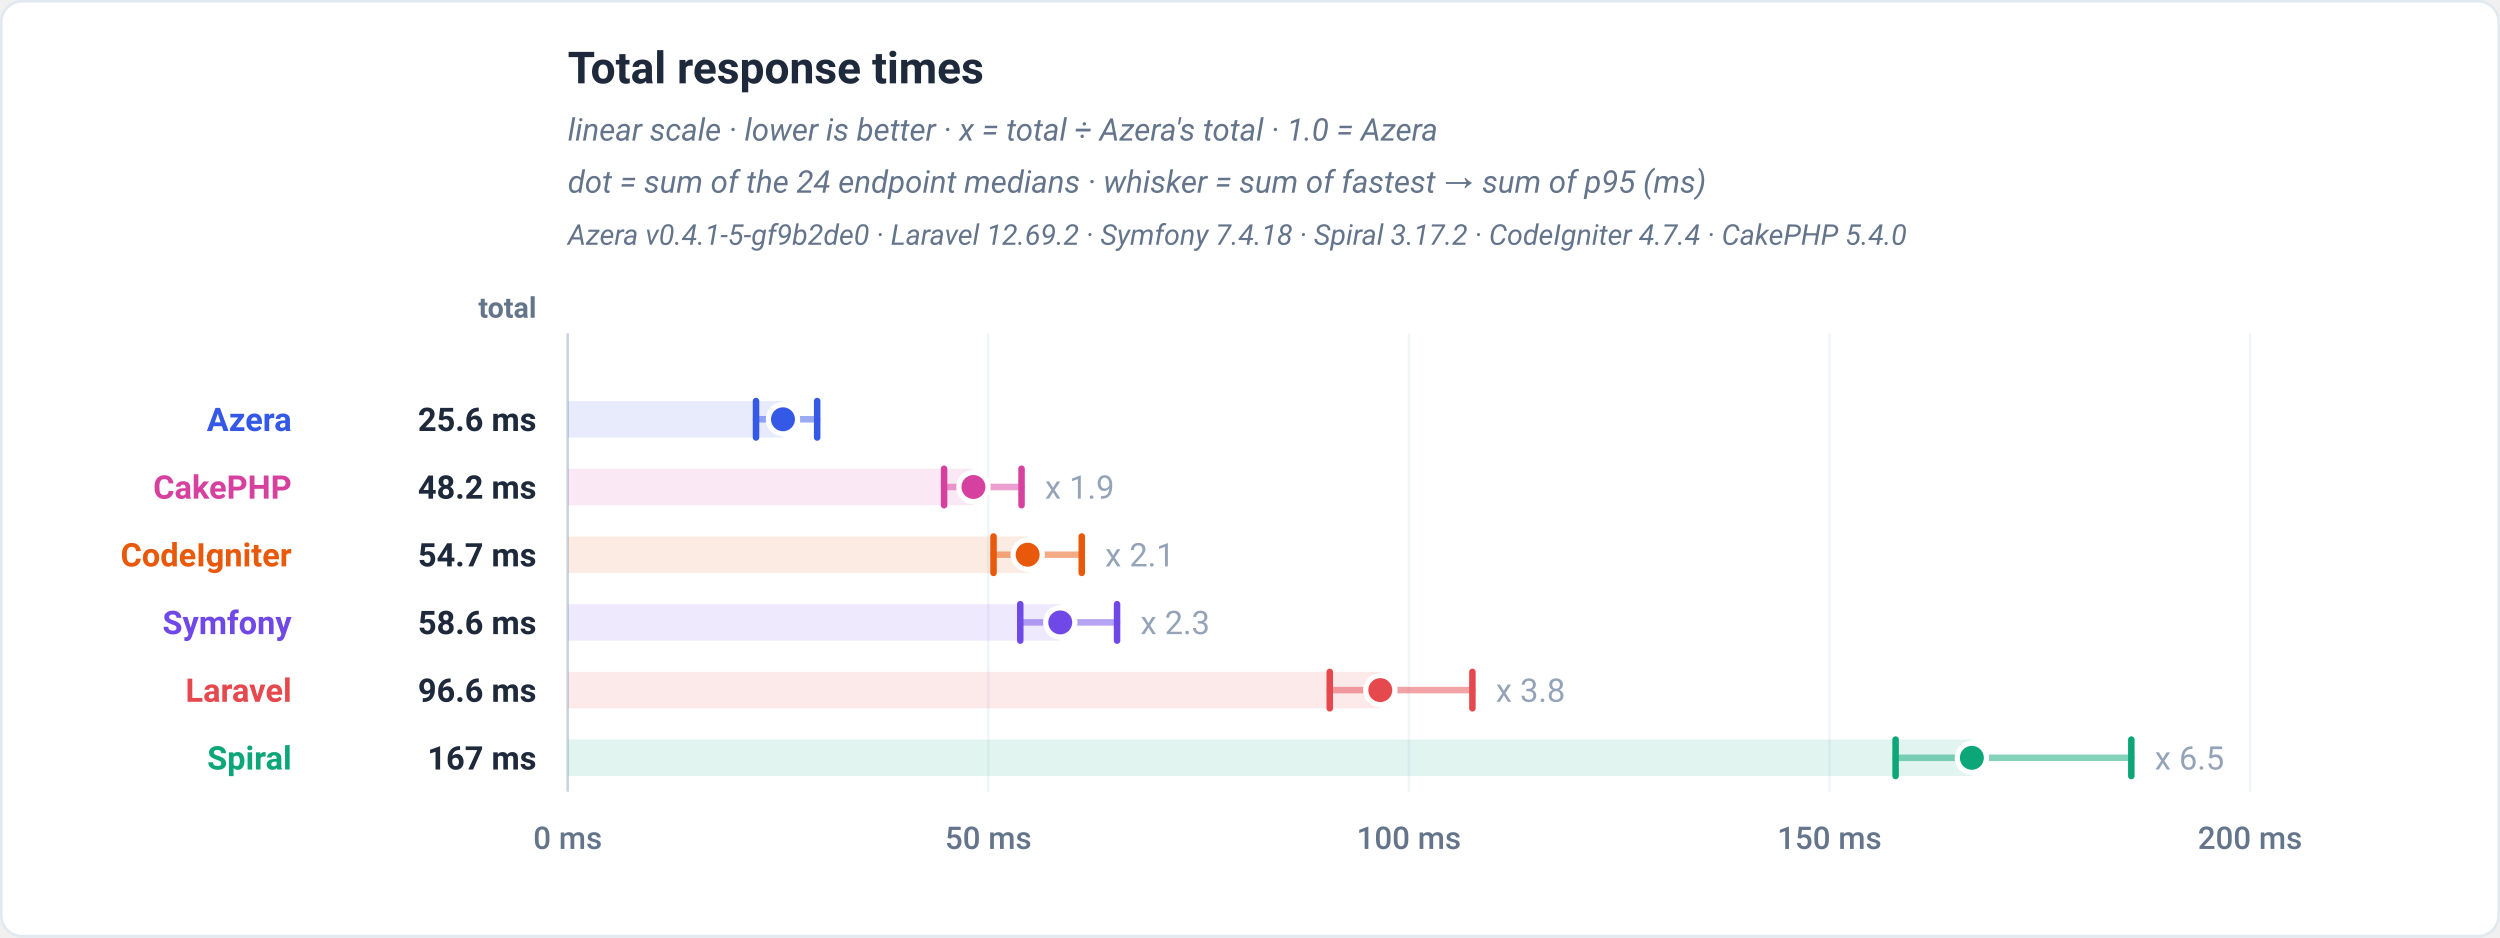
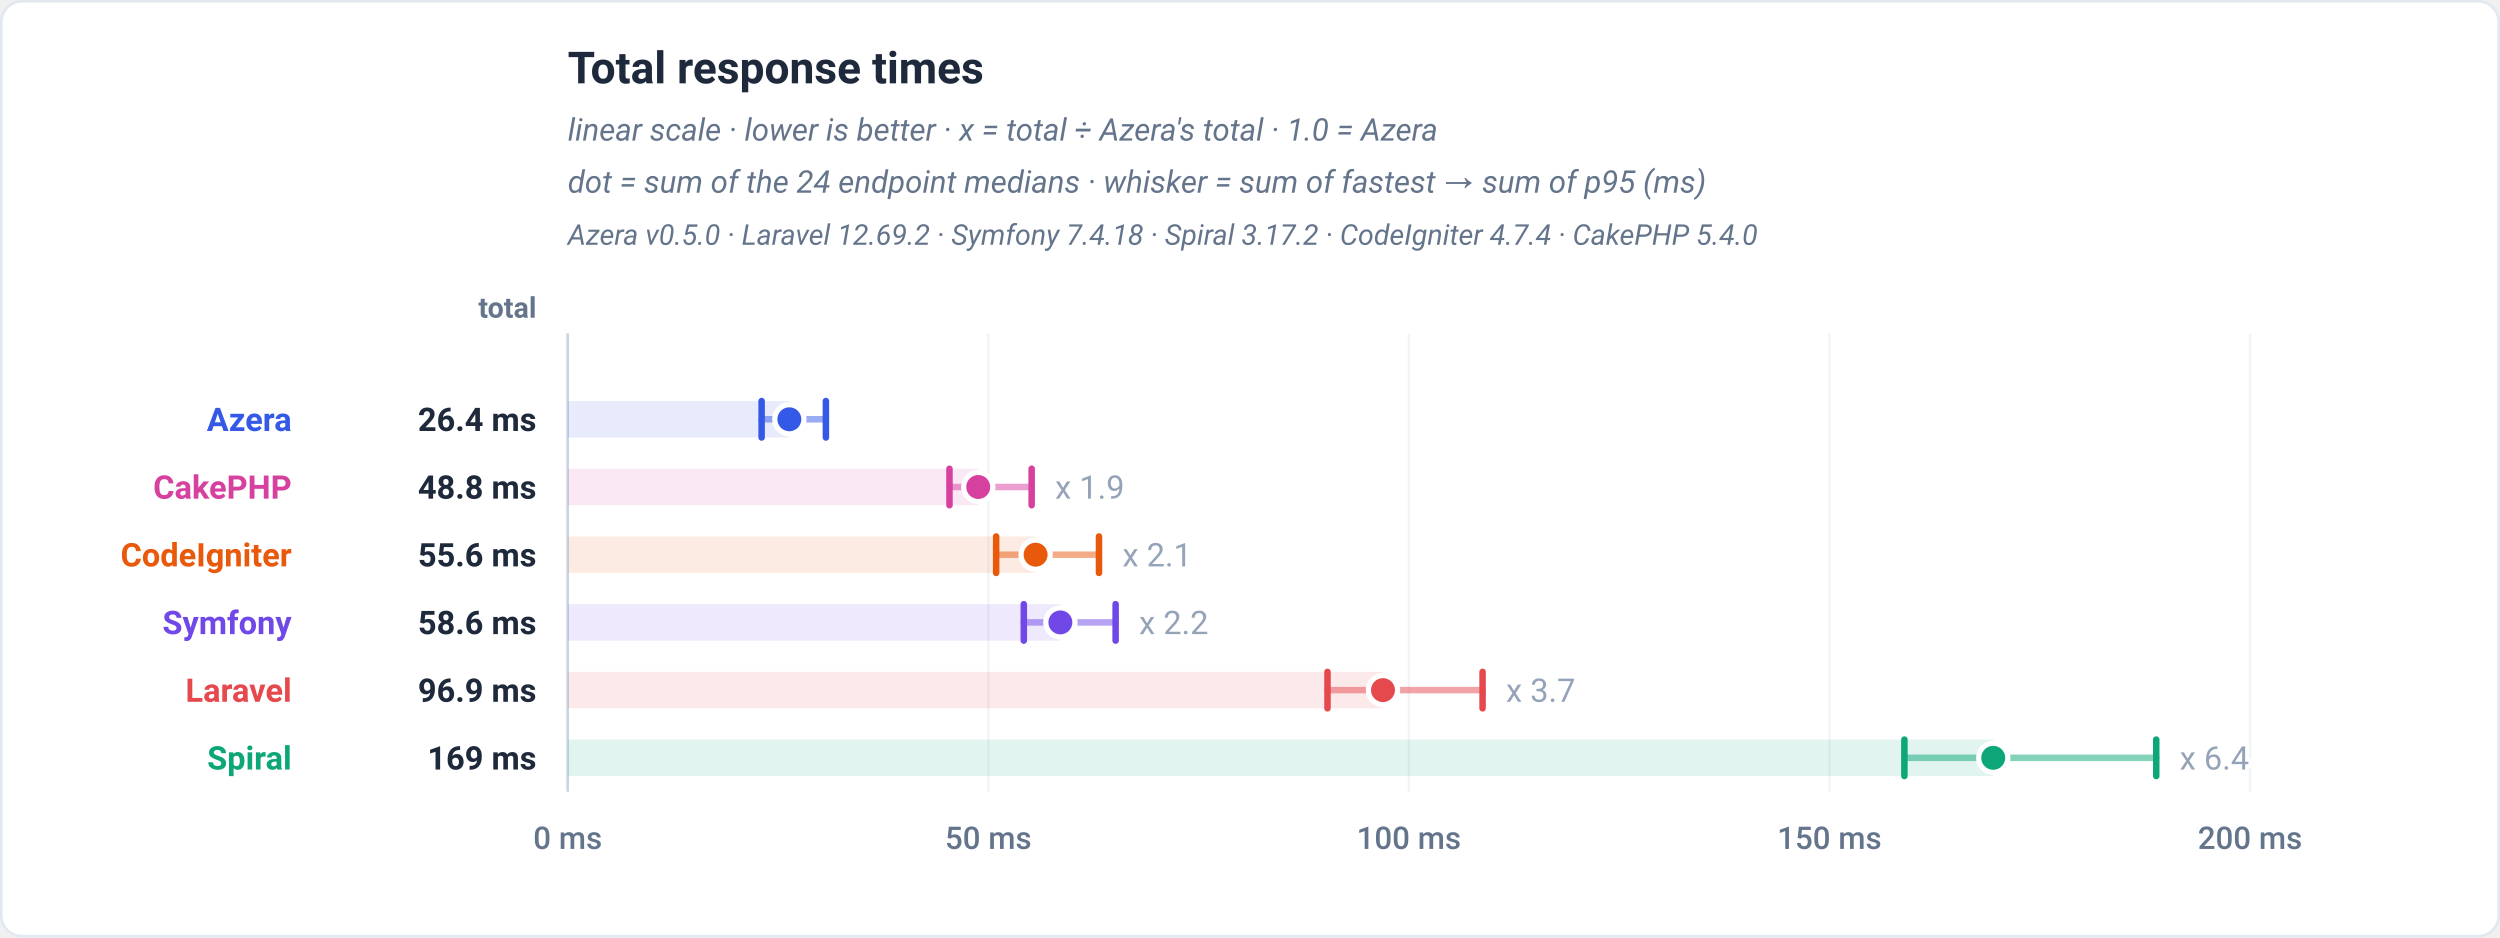
<svg xmlns="http://www.w3.org/2000/svg" viewBox="0 0 960 360" width="960" height="360" role="img" font-family="-apple-system,BlinkMacSystemFont,'Segoe UI',Roboto,Helvetica,Arial,sans-serif">
  <rect x="0.5" y="0.5" width="959" height="359" rx="8" fill="#ffffff" stroke="#e2e8f0" />
  <text x="218" y="32" font-family="-apple-system,BlinkMacSystemFont,'Segoe UI',Roboto,Helvetica,Arial,sans-serif" font-size="17" font-weight="700" fill="#1e293b" text-anchor="start">Total response times</text>
  <text x="218" y="54" font-family="-apple-system,BlinkMacSystemFont,'Segoe UI',Roboto,Helvetica,Arial,sans-serif" font-size="12" font-weight="400" fill="#64748b" text-anchor="start" font-style="italic">linear scale · lower is better · x = total ÷ Azera's total · 1.0 = Azera</text>
  <text x="218" y="74" font-family="-apple-system,BlinkMacSystemFont,'Segoe UI',Roboto,Helvetica,Arial,sans-serif" font-size="12" font-weight="400" fill="#64748b" text-anchor="start" font-style="italic">dot = sum of the 24 endpoint medians · whisker = sum of fastest → sum of p95 (ms)</text>
-   <text x="218" y="94" font-family="-apple-system,BlinkMacSystemFont,'Segoe UI',Roboto,Helvetica,Arial,sans-serif" font-size="11" font-weight="400" fill="#64748b" text-anchor="start" font-style="italic">Azera v0.4.1-5-gf9b2de0 · Laravel 12.69.2 · Symfony 7.4.18 · Spiral 3.17.2 · CodeIgniter 4.7.4 · CakePHP 5.4.0</text>
+   <text x="218" y="94" font-family="-apple-system,BlinkMacSystemFont,'Segoe UI',Roboto,Helvetica,Arial,sans-serif" font-size="11" font-weight="400" fill="#64748b" text-anchor="start" font-style="italic">Azera v0.5.0 · Laravel 12.69.2 · Symfony 7.4.18 · Spiral 3.17.2 · CodeIgniter 4.7.4 · CakePHP 5.4.0</text>
  <text x="206" y="122" font-family="-apple-system,BlinkMacSystemFont,'Segoe UI',Roboto,Helvetica,Arial,sans-serif" font-size="11" font-weight="600" fill="#64748b" text-anchor="end">total</text>
  <line x1="218" y1="128" x2="218" y2="304" stroke="#f1f5f9" stroke-width="1" />
  <text x="218" y="326" font-family="-apple-system,BlinkMacSystemFont,'Segoe UI',Roboto,Helvetica,Arial,sans-serif" font-size="12" font-weight="500" fill="#64748b" text-anchor="middle">0 ms</text>
  <line x1="379.5" y1="128" x2="379.5" y2="304" stroke="#f1f5f9" stroke-width="1" />
  <text x="379.5" y="326" font-family="-apple-system,BlinkMacSystemFont,'Segoe UI',Roboto,Helvetica,Arial,sans-serif" font-size="12" font-weight="500" fill="#64748b" text-anchor="middle">50 ms</text>
  <line x1="541" y1="128" x2="541" y2="304" stroke="#f1f5f9" stroke-width="1" />
  <text x="541" y="326" font-family="-apple-system,BlinkMacSystemFont,'Segoe UI',Roboto,Helvetica,Arial,sans-serif" font-size="12" font-weight="500" fill="#64748b" text-anchor="middle">100 ms</text>
  <line x1="702.5" y1="128" x2="702.5" y2="304" stroke="#f1f5f9" stroke-width="1" />
  <text x="702.5" y="326" font-family="-apple-system,BlinkMacSystemFont,'Segoe UI',Roboto,Helvetica,Arial,sans-serif" font-size="12" font-weight="500" fill="#64748b" text-anchor="middle">150 ms</text>
  <line x1="864" y1="128" x2="864" y2="304" stroke="#f1f5f9" stroke-width="1" />
  <text x="864" y="326" font-family="-apple-system,BlinkMacSystemFont,'Segoe UI',Roboto,Helvetica,Arial,sans-serif" font-size="12" font-weight="500" fill="#64748b" text-anchor="middle">200 ms</text>
  <line x1="218" y1="128" x2="218" y2="304" stroke="#cbd5e1" stroke-width="1" />
-   <rect x="218" y="154" width="82.66" height="14" fill="#3459e6" fill-opacity="0.12" />
-   <line x1="290.31" y1="161" x2="313.79" y2="161" stroke="#3459e6" stroke-width="2.5" stroke-linecap="round" opacity="0.5" />
-   <line x1="290.31" y1="154" x2="290.31" y2="168" stroke="#3459e6" stroke-width="2.5" stroke-linecap="round" />
-   <line x1="313.79" y1="154" x2="313.79" y2="168" stroke="#3459e6" stroke-width="2.5" stroke-linecap="round" />
-   <circle cx="300.66" cy="161" r="5.6" fill="#3459e6" stroke="#ffffff" stroke-width="2" />
+   <rect x="218" y="154" width="85.11" height="14" fill="#3459e6" fill-opacity="0.12" />
+   <line x1="292.46" y1="161" x2="317.14" y2="161" stroke="#3459e6" stroke-width="2.5" stroke-linecap="round" opacity="0.5" />
+   <line x1="292.46" y1="154" x2="292.46" y2="168" stroke="#3459e6" stroke-width="2.5" stroke-linecap="round" />
+   <line x1="317.14" y1="154" x2="317.14" y2="168" stroke="#3459e6" stroke-width="2.5" stroke-linecap="round" />
+   <circle cx="303.11" cy="161" r="5.6" fill="#3459e6" stroke="#ffffff" stroke-width="2" />
  <text x="112" y="165.5" font-family="-apple-system,BlinkMacSystemFont,'Segoe UI',Roboto,Helvetica,Arial,sans-serif" font-size="12.5" font-weight="700" fill="#3459e6" text-anchor="end">Azera</text>
-   <text x="206" y="165.5" font-family="-apple-system,BlinkMacSystemFont,'Segoe UI',Roboto,Helvetica,Arial,sans-serif" font-size="12.5" font-weight="700" fill="#1e293b" text-anchor="end">25.6 ms</text>
-   <rect x="218" y="180" width="155.8" height="14" fill="#d6409f" fill-opacity="0.12" />
-   <line x1="362.53" y1="187" x2="392.27" y2="187" stroke="#d6409f" stroke-width="2.5" stroke-linecap="round" opacity="0.5" />
-   <line x1="362.53" y1="180" x2="362.53" y2="194" stroke="#d6409f" stroke-width="2.5" stroke-linecap="round" />
-   <line x1="392.27" y1="180" x2="392.27" y2="194" stroke="#d6409f" stroke-width="2.5" stroke-linecap="round" />
-   <circle cx="373.8" cy="187" r="5.6" fill="#d6409f" stroke="#ffffff" stroke-width="2" />
-   <text x="401.27" y="191.5" font-family="-apple-system,BlinkMacSystemFont,'Segoe UI',Roboto,Helvetica,Arial,sans-serif" font-size="12.5" font-weight="400" fill="#94a3b8" text-anchor="start" stroke="#ffffff" stroke-width="3" paint-order="stroke" stroke-linejoin="round">x 1.9</text>
+   <text x="206" y="165.5" font-family="-apple-system,BlinkMacSystemFont,'Segoe UI',Roboto,Helvetica,Arial,sans-serif" font-size="12.5" font-weight="700" fill="#1e293b" text-anchor="end">26.4 ms</text>
+   <rect x="218" y="180" width="157.64" height="14" fill="#d6409f" fill-opacity="0.12" />
+   <line x1="364.6" y1="187" x2="396.16" y2="187" stroke="#d6409f" stroke-width="2.5" stroke-linecap="round" opacity="0.5" />
+   <line x1="364.6" y1="180" x2="364.6" y2="194" stroke="#d6409f" stroke-width="2.5" stroke-linecap="round" />
+   <line x1="396.16" y1="180" x2="396.16" y2="194" stroke="#d6409f" stroke-width="2.5" stroke-linecap="round" />
+   <circle cx="375.64" cy="187" r="5.6" fill="#d6409f" stroke="#ffffff" stroke-width="2" />
+   <text x="405.16" y="191.5" font-family="-apple-system,BlinkMacSystemFont,'Segoe UI',Roboto,Helvetica,Arial,sans-serif" font-size="12.5" font-weight="400" fill="#94a3b8" text-anchor="start" stroke="#ffffff" stroke-width="3" paint-order="stroke" stroke-linejoin="round">x 1.9</text>
  <text x="112" y="191.5" font-family="-apple-system,BlinkMacSystemFont,'Segoe UI',Roboto,Helvetica,Arial,sans-serif" font-size="12.5" font-weight="700" fill="#d6409f" text-anchor="end">CakePHP</text>
-   <text x="206" y="191.5" font-family="-apple-system,BlinkMacSystemFont,'Segoe UI',Roboto,Helvetica,Arial,sans-serif" font-size="12.5" font-weight="700" fill="#1e293b" text-anchor="end">48.2 ms</text>
-   <rect x="218" y="206" width="176.62" height="14" fill="#e8590c" fill-opacity="0.12" />
-   <line x1="381.51" y1="213" x2="415.39" y2="213" stroke="#e8590c" stroke-width="2.5" stroke-linecap="round" opacity="0.5" />
-   <line x1="381.51" y1="206" x2="381.51" y2="220" stroke="#e8590c" stroke-width="2.5" stroke-linecap="round" />
-   <line x1="415.39" y1="206" x2="415.39" y2="220" stroke="#e8590c" stroke-width="2.5" stroke-linecap="round" />
-   <circle cx="394.62" cy="213" r="5.6" fill="#e8590c" stroke="#ffffff" stroke-width="2" />
-   <text x="424.39" y="217.5" font-family="-apple-system,BlinkMacSystemFont,'Segoe UI',Roboto,Helvetica,Arial,sans-serif" font-size="12.5" font-weight="400" fill="#94a3b8" text-anchor="start" stroke="#ffffff" stroke-width="3" paint-order="stroke" stroke-linejoin="round">x 2.1</text>
+   <text x="206" y="191.5" font-family="-apple-system,BlinkMacSystemFont,'Segoe UI',Roboto,Helvetica,Arial,sans-serif" font-size="12.5" font-weight="700" fill="#1e293b" text-anchor="end">48.8 ms</text>
+   <rect x="218" y="206" width="179.67" height="14" fill="#e8590c" fill-opacity="0.12" />
+   <line x1="382.52" y1="213" x2="422.01" y2="213" stroke="#e8590c" stroke-width="2.5" stroke-linecap="round" opacity="0.5" />
+   <line x1="382.52" y1="206" x2="382.52" y2="220" stroke="#e8590c" stroke-width="2.5" stroke-linecap="round" />
+   <line x1="422.01" y1="206" x2="422.01" y2="220" stroke="#e8590c" stroke-width="2.5" stroke-linecap="round" />
+   <circle cx="397.67" cy="213" r="5.6" fill="#e8590c" stroke="#ffffff" stroke-width="2" />
+   <text x="431.01" y="217.5" font-family="-apple-system,BlinkMacSystemFont,'Segoe UI',Roboto,Helvetica,Arial,sans-serif" font-size="12.5" font-weight="400" fill="#94a3b8" text-anchor="start" stroke="#ffffff" stroke-width="3" paint-order="stroke" stroke-linejoin="round">x 2.1</text>
  <text x="112" y="217.5" font-family="-apple-system,BlinkMacSystemFont,'Segoe UI',Roboto,Helvetica,Arial,sans-serif" font-size="12.5" font-weight="700" fill="#e8590c" text-anchor="end">CodeIgniter</text>
-   <text x="206" y="217.5" font-family="-apple-system,BlinkMacSystemFont,'Segoe UI',Roboto,Helvetica,Arial,sans-serif" font-size="12.5" font-weight="700" fill="#1e293b" text-anchor="end">54.7 ms</text>
-   <rect x="218" y="232" width="189.13" height="14" fill="#7048e8" fill-opacity="0.12" />
-   <line x1="391.78" y1="239" x2="428.95" y2="239" stroke="#7048e8" stroke-width="2.5" stroke-linecap="round" opacity="0.5" />
-   <line x1="391.78" y1="232" x2="391.78" y2="246" stroke="#7048e8" stroke-width="2.5" stroke-linecap="round" />
-   <line x1="428.95" y1="232" x2="428.95" y2="246" stroke="#7048e8" stroke-width="2.5" stroke-linecap="round" />
-   <circle cx="407.13" cy="239" r="5.6" fill="#7048e8" stroke="#ffffff" stroke-width="2" />
-   <text x="437.95" y="243.5" font-family="-apple-system,BlinkMacSystemFont,'Segoe UI',Roboto,Helvetica,Arial,sans-serif" font-size="12.5" font-weight="400" fill="#94a3b8" text-anchor="start" stroke="#ffffff" stroke-width="3" paint-order="stroke" stroke-linejoin="round">x 2.3</text>
+   <text x="206" y="217.5" font-family="-apple-system,BlinkMacSystemFont,'Segoe UI',Roboto,Helvetica,Arial,sans-serif" font-size="12.5" font-weight="700" fill="#1e293b" text-anchor="end">55.6 ms</text>
+   <rect x="218" y="232" width="189.18" height="14" fill="#7048e8" fill-opacity="0.12" />
+   <line x1="393.14" y1="239" x2="428.4" y2="239" stroke="#7048e8" stroke-width="2.5" stroke-linecap="round" opacity="0.5" />
+   <line x1="393.14" y1="232" x2="393.14" y2="246" stroke="#7048e8" stroke-width="2.5" stroke-linecap="round" />
+   <line x1="428.4" y1="232" x2="428.4" y2="246" stroke="#7048e8" stroke-width="2.5" stroke-linecap="round" />
+   <circle cx="407.18" cy="239" r="5.6" fill="#7048e8" stroke="#ffffff" stroke-width="2" />
+   <text x="437.4" y="243.5" font-family="-apple-system,BlinkMacSystemFont,'Segoe UI',Roboto,Helvetica,Arial,sans-serif" font-size="12.5" font-weight="400" fill="#94a3b8" text-anchor="start" stroke="#ffffff" stroke-width="3" paint-order="stroke" stroke-linejoin="round">x 2.2</text>
  <text x="112" y="243.5" font-family="-apple-system,BlinkMacSystemFont,'Segoe UI',Roboto,Helvetica,Arial,sans-serif" font-size="12.5" font-weight="700" fill="#7048e8" text-anchor="end">Symfony</text>
  <text x="206" y="243.5" font-family="-apple-system,BlinkMacSystemFont,'Segoe UI',Roboto,Helvetica,Arial,sans-serif" font-size="12.5" font-weight="700" fill="#1e293b" text-anchor="end">58.6 ms</text>
-   <rect x="218" y="258" width="312.03" height="14" fill="#e5484d" fill-opacity="0.12" />
-   <line x1="510.63" y1="265" x2="565.4" y2="265" stroke="#e5484d" stroke-width="2.5" stroke-linecap="round" opacity="0.5" />
-   <line x1="510.63" y1="258" x2="510.63" y2="272" stroke="#e5484d" stroke-width="2.5" stroke-linecap="round" />
-   <line x1="565.4" y1="258" x2="565.4" y2="272" stroke="#e5484d" stroke-width="2.5" stroke-linecap="round" />
-   <circle cx="530.03" cy="265" r="5.6" fill="#e5484d" stroke="#ffffff" stroke-width="2" />
-   <text x="574.4" y="269.5" font-family="-apple-system,BlinkMacSystemFont,'Segoe UI',Roboto,Helvetica,Arial,sans-serif" font-size="12.5" font-weight="400" fill="#94a3b8" text-anchor="start" stroke="#ffffff" stroke-width="3" paint-order="stroke" stroke-linejoin="round">x 3.8</text>
+   <rect x="218" y="258" width="313.06" height="14" fill="#e5484d" fill-opacity="0.12" />
+   <line x1="509.76" y1="265" x2="569.31" y2="265" stroke="#e5484d" stroke-width="2.5" stroke-linecap="round" opacity="0.5" />
+   <line x1="509.76" y1="258" x2="509.76" y2="272" stroke="#e5484d" stroke-width="2.5" stroke-linecap="round" />
+   <line x1="569.31" y1="258" x2="569.31" y2="272" stroke="#e5484d" stroke-width="2.5" stroke-linecap="round" />
+   <circle cx="531.06" cy="265" r="5.6" fill="#e5484d" stroke="#ffffff" stroke-width="2" />
+   <text x="578.31" y="269.5" font-family="-apple-system,BlinkMacSystemFont,'Segoe UI',Roboto,Helvetica,Arial,sans-serif" font-size="12.5" font-weight="400" fill="#94a3b8" text-anchor="start" stroke="#ffffff" stroke-width="3" paint-order="stroke" stroke-linejoin="round">x 3.7</text>
  <text x="112" y="269.5" font-family="-apple-system,BlinkMacSystemFont,'Segoe UI',Roboto,Helvetica,Arial,sans-serif" font-size="12.5" font-weight="700" fill="#e5484d" text-anchor="end">Laravel</text>
-   <text x="206" y="269.5" font-family="-apple-system,BlinkMacSystemFont,'Segoe UI',Roboto,Helvetica,Arial,sans-serif" font-size="12.5" font-weight="700" fill="#1e293b" text-anchor="end">96.6 ms</text>
-   <rect x="218" y="284" width="539.19" height="14" fill="#0ca678" fill-opacity="0.12" />
-   <line x1="727.91" y1="291" x2="818.43" y2="291" stroke="#0ca678" stroke-width="2.5" stroke-linecap="round" opacity="0.5" />
-   <line x1="727.91" y1="284" x2="727.91" y2="298" stroke="#0ca678" stroke-width="2.5" stroke-linecap="round" />
-   <line x1="818.43" y1="284" x2="818.43" y2="298" stroke="#0ca678" stroke-width="2.5" stroke-linecap="round" />
-   <circle cx="757.19" cy="291" r="5.6" fill="#0ca678" stroke="#ffffff" stroke-width="2" />
-   <text x="827.43" y="295.5" font-family="-apple-system,BlinkMacSystemFont,'Segoe UI',Roboto,Helvetica,Arial,sans-serif" font-size="12.5" font-weight="400" fill="#94a3b8" text-anchor="start" stroke="#ffffff" stroke-width="3" paint-order="stroke" stroke-linejoin="round">x 6.5</text>
+   <text x="206" y="269.5" font-family="-apple-system,BlinkMacSystemFont,'Segoe UI',Roboto,Helvetica,Arial,sans-serif" font-size="12.5" font-weight="700" fill="#1e293b" text-anchor="end">96.9 ms</text>
+   <rect x="218" y="284" width="547.4" height="14" fill="#0ca678" fill-opacity="0.12" />
+   <line x1="731.29" y1="291" x2="828" y2="291" stroke="#0ca678" stroke-width="2.5" stroke-linecap="round" opacity="0.5" />
+   <line x1="731.29" y1="284" x2="731.29" y2="298" stroke="#0ca678" stroke-width="2.5" stroke-linecap="round" />
+   <line x1="828" y1="284" x2="828" y2="298" stroke="#0ca678" stroke-width="2.5" stroke-linecap="round" />
+   <circle cx="765.4" cy="291" r="5.6" fill="#0ca678" stroke="#ffffff" stroke-width="2" />
+   <text x="837" y="295.5" font-family="-apple-system,BlinkMacSystemFont,'Segoe UI',Roboto,Helvetica,Arial,sans-serif" font-size="12.5" font-weight="400" fill="#94a3b8" text-anchor="start" stroke="#ffffff" stroke-width="3" paint-order="stroke" stroke-linejoin="round">x 6.4</text>
  <text x="112" y="295.5" font-family="-apple-system,BlinkMacSystemFont,'Segoe UI',Roboto,Helvetica,Arial,sans-serif" font-size="12.5" font-weight="700" fill="#0ca678" text-anchor="end">Spiral</text>
-   <text x="206" y="295.5" font-family="-apple-system,BlinkMacSystemFont,'Segoe UI',Roboto,Helvetica,Arial,sans-serif" font-size="12.5" font-weight="700" fill="#1e293b" text-anchor="end">167 ms</text>
+   <text x="206" y="295.5" font-family="-apple-system,BlinkMacSystemFont,'Segoe UI',Roboto,Helvetica,Arial,sans-serif" font-size="12.5" font-weight="700" fill="#1e293b" text-anchor="end">169 ms</text>
</svg>
